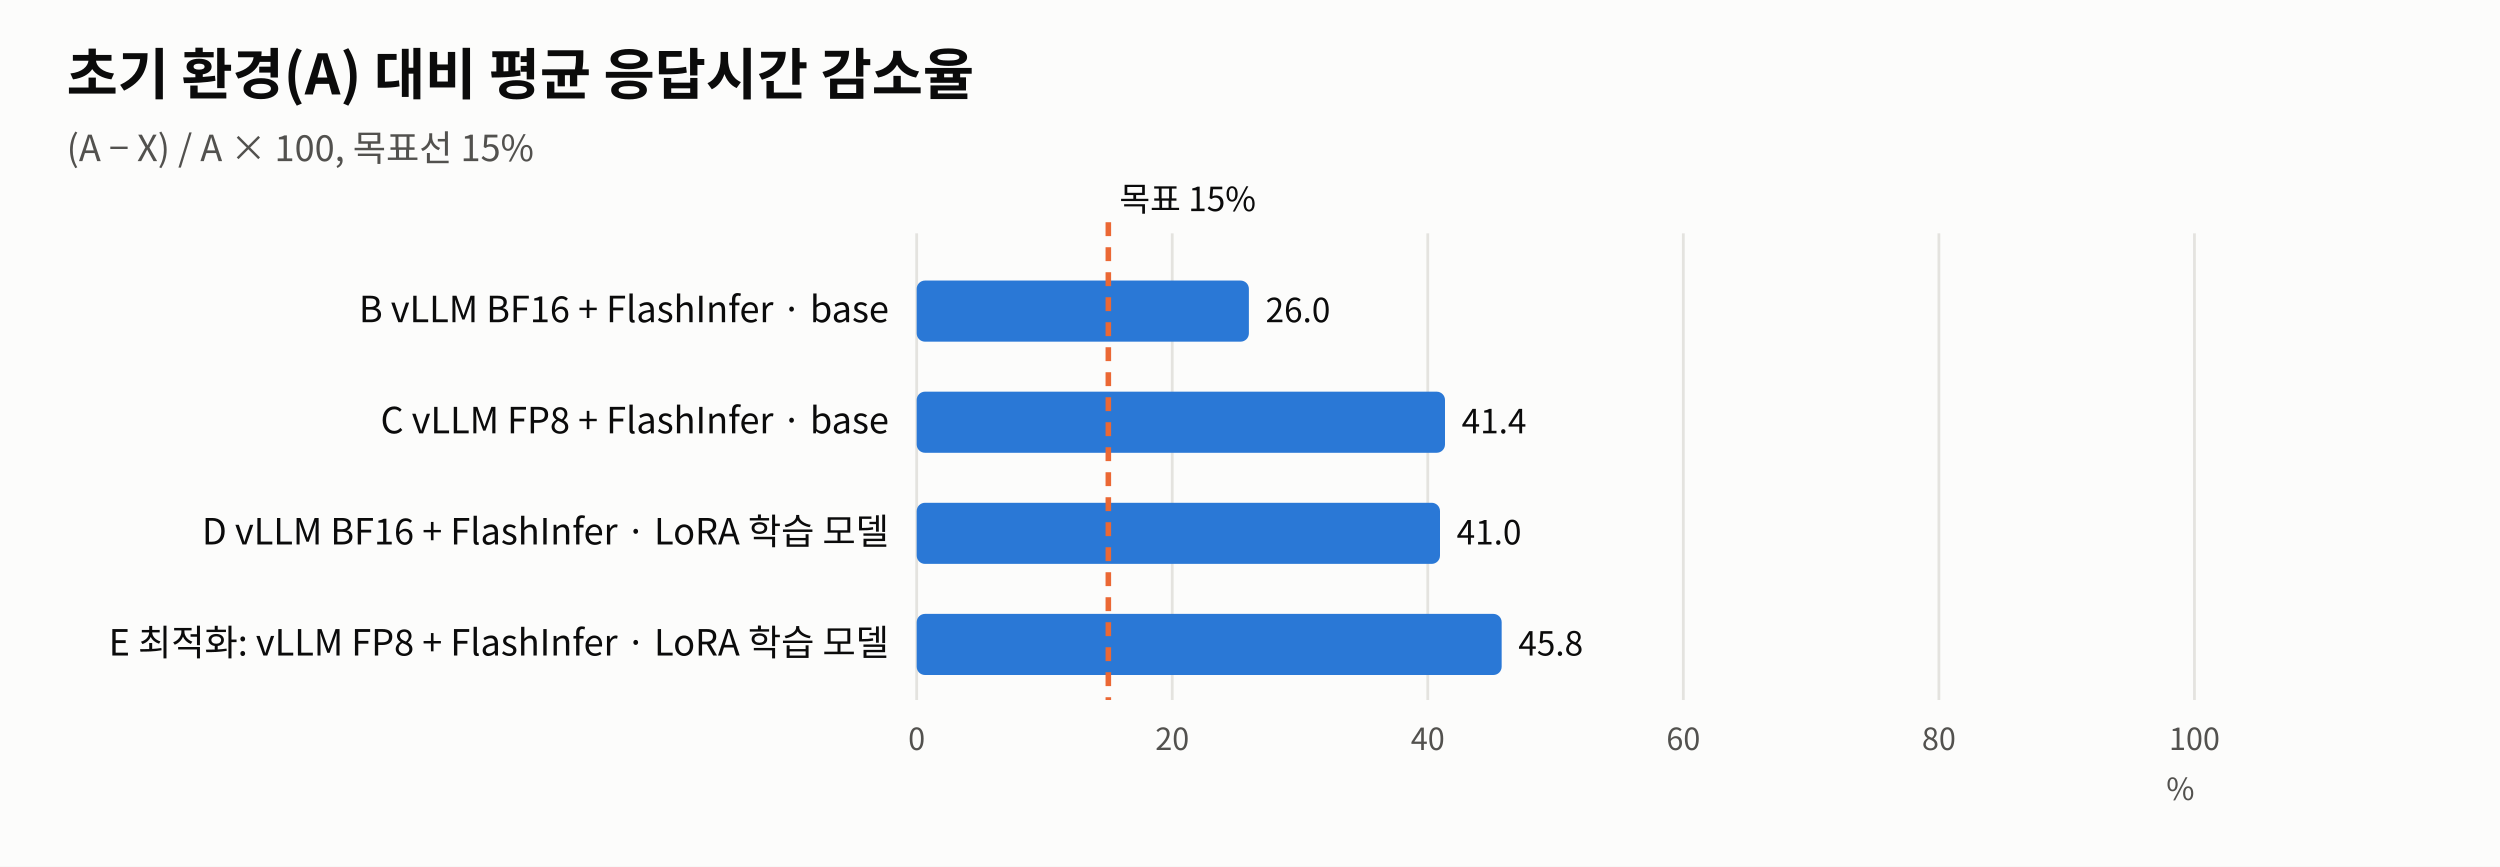
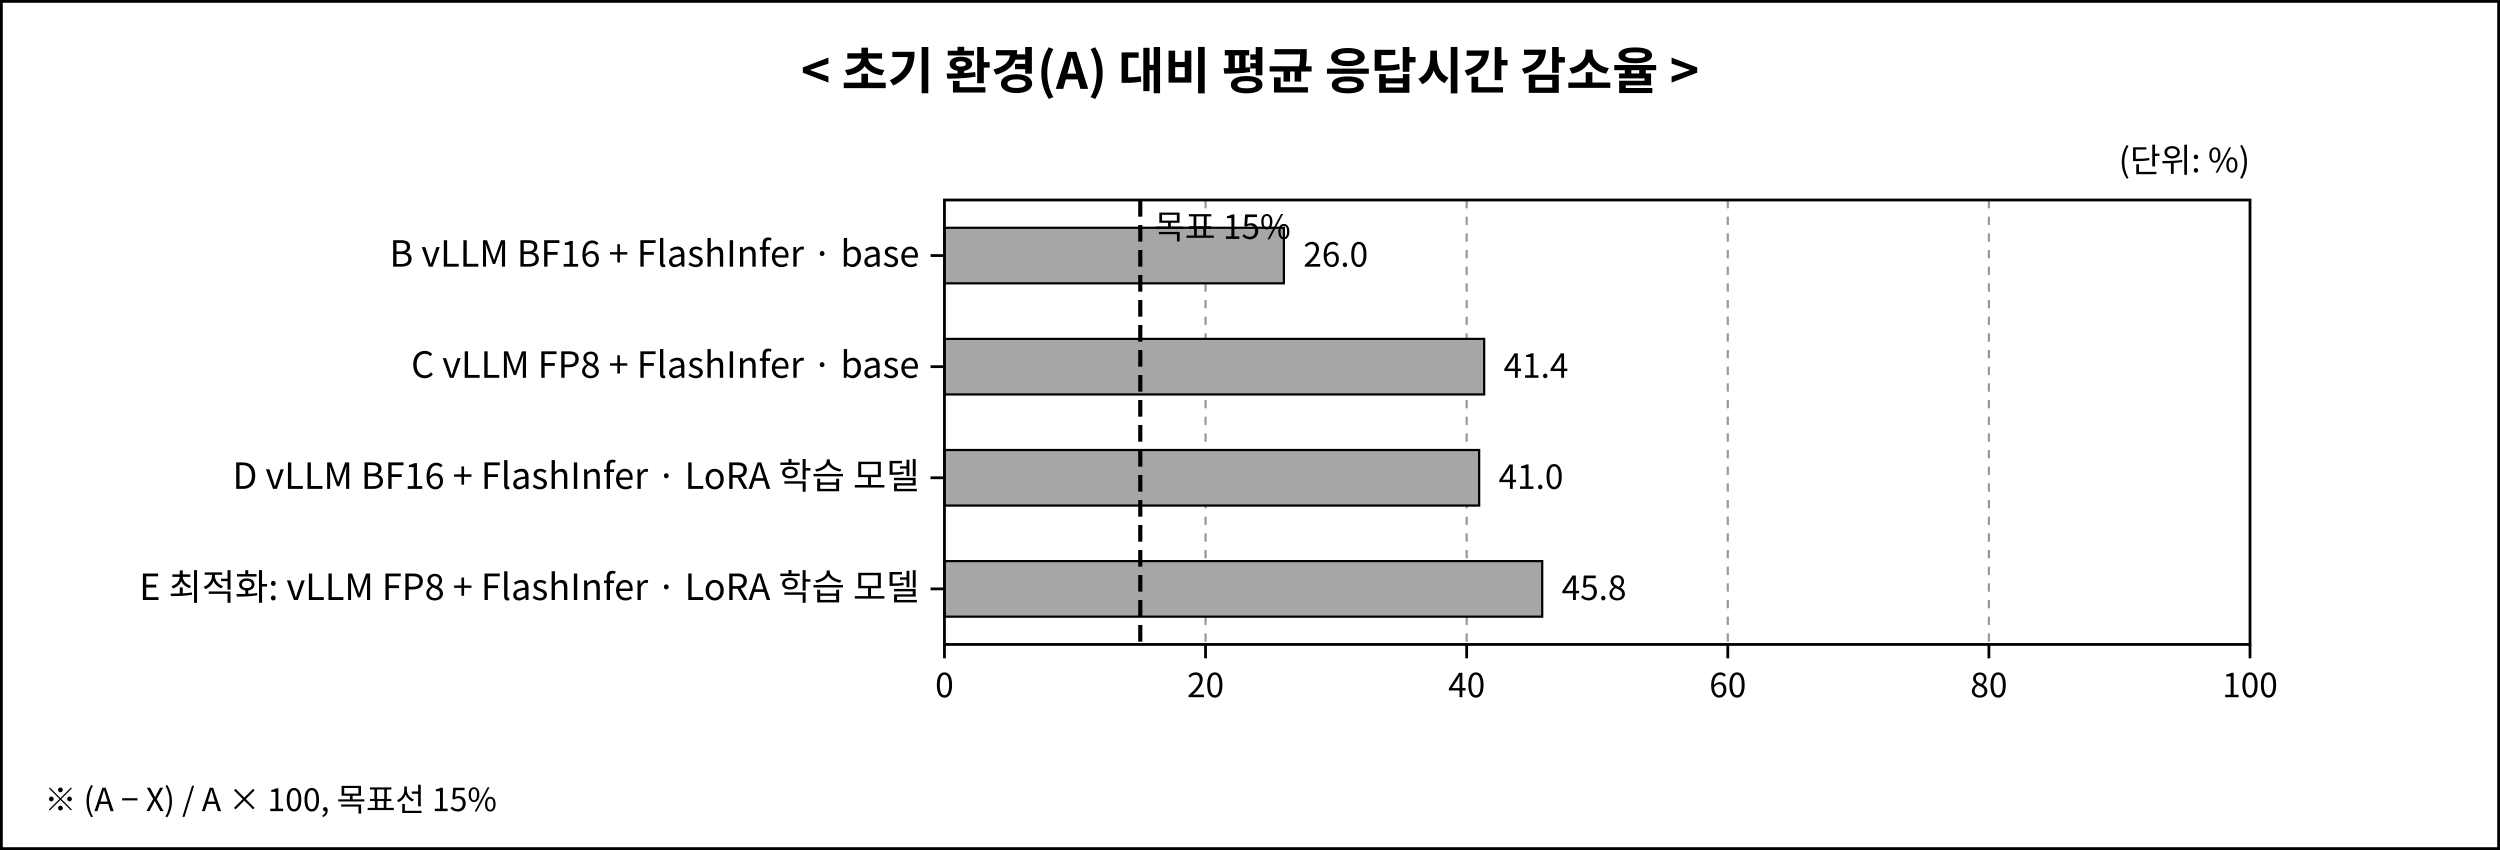
- <svg xmlns="http://www.w3.org/2000/svg" width="900" height="312" viewBox="0 0 900 312" font-family="Noto Sans CJK KR">
-   <rect width="900" height="312" fill="#fcfcfb" />
-   <text x="24" y="34" font-size="20" font-weight="700" fill="#0b0b0b">초기 환경(A) 대비 평균 응답시간 감소율</text>
-   <text x="24" y="58" font-size="13" fill="#52514e">(A − X) / A × 100, 목표선 15%</text>
-   <line x1="330.0" y1="84" x2="330.0" y2="252" stroke="#e4e3df" stroke-width="1" />
-   <text x="330.0" y="270" font-size="11" fill="#52514e" text-anchor="middle">0</text>
-   <line x1="422.0" y1="84" x2="422.0" y2="252" stroke="#e4e3df" stroke-width="1" />
-   <text x="422.0" y="270" font-size="11" fill="#52514e" text-anchor="middle">20</text>
-   <line x1="514.0" y1="84" x2="514.0" y2="252" stroke="#e4e3df" stroke-width="1" />
-   <text x="514.0" y="270" font-size="11" fill="#52514e" text-anchor="middle">40</text>
-   <line x1="606.0" y1="84" x2="606.0" y2="252" stroke="#e4e3df" stroke-width="1" />
-   <text x="606.0" y="270" font-size="11" fill="#52514e" text-anchor="middle">60</text>
-   <line x1="698.0" y1="84" x2="698.0" y2="252" stroke="#e4e3df" stroke-width="1" />
-   <text x="698.0" y="270" font-size="11" fill="#52514e" text-anchor="middle">80</text>
-   <line x1="790.0" y1="84" x2="790.0" y2="252" stroke="#e4e3df" stroke-width="1" />
-   <text x="790.0" y="270" font-size="11" fill="#52514e" text-anchor="middle">100</text>
-   <text x="790" y="288" font-size="11" fill="#52514e" text-anchor="end">%</text>
-   <text x="320" y="116.0" font-size="13" fill="#0b0b0b" text-anchor="end">B vLLM BF16 + FlashInfer · base</text>
-   <rect x="330" y="101" width="119.6" height="22" rx="3" fill="#2a78d6" />
-   <text x="455.6" y="116.0" font-size="12" fill="#0b0b0b">26.0</text>
-   <text x="320" y="156.0" font-size="13" fill="#0b0b0b" text-anchor="end">C vLLM FP8 + FlashInfer · base</text>
-   <rect x="330" y="141" width="190.2" height="22" rx="3" fill="#2a78d6" />
-   <text x="526.2" y="156.0" font-size="12" fill="#0b0b0b">41.4</text>
-   <text x="320" y="196.0" font-size="13" fill="#0b0b0b" text-anchor="end">D vLLM BF16 + FlashInfer · LoRA 학습 모델</text>
-   <rect x="330" y="181" width="188.4" height="22" rx="3" fill="#2a78d6" />
-   <text x="524.4" y="196.0" font-size="12" fill="#0b0b0b">41.0</text>
-   <text x="320" y="236.0" font-size="13" fill="#0b0b0b" text-anchor="end">E 최적화: vLLM FP8 + FlashInfer · LoRA 학습 모델</text>
-   <rect x="330" y="221" width="210.6" height="22" rx="3" fill="#2a78d6" />
-   <text x="546.6" y="236.0" font-size="12" fill="#0b0b0b">45.8</text>
-   <line x1="399.0" y1="80" x2="399.0" y2="252" stroke="#eb6834" stroke-width="2" stroke-dasharray="5 4" />
-   <text x="403.0" y="76" font-size="12" fill="#0b0b0b">목표 15%</text>
+ <svg xmlns="http://www.w3.org/2000/svg" width="900" height="306" viewBox="0 0 900 306" font-family="Gulim, 굴림, Dotum, 돋움, 'Malgun Gothic', 'Noto Sans CJK KR', 'WenQuanYi Zen Hei', sans-serif">
+   <rect width="900" height="306" fill="#ffffff" />
+   <rect x="0.5" y="0.5" width="899" height="305" fill="none" stroke="#000000" stroke-width="1" />
+   <text x="450.0" y="32" font-size="18" font-weight="700" fill="#000000" text-anchor="middle">&lt; 초기 환경(A) 대비 평균 응답시간 감소율 &gt;</text>
+   <text x="810" y="62" font-size="12" fill="#000000" text-anchor="end">(단위: %)</text>
+   <line x1="340.0" y1="232" x2="340.0" y2="237" stroke="#000000" stroke-width="1" />
+   <text x="340.0" y="251" font-size="12" fill="#000000" text-anchor="middle">0</text>
+   <line x1="434.0" y1="72" x2="434.0" y2="232" stroke="#999999" stroke-width="0.8" stroke-dasharray="3 3" />
+   <line x1="434.0" y1="232" x2="434.0" y2="237" stroke="#000000" stroke-width="1" />
+   <text x="434.0" y="251" font-size="12" fill="#000000" text-anchor="middle">20</text>
+   <line x1="528.0" y1="72" x2="528.0" y2="232" stroke="#999999" stroke-width="0.8" stroke-dasharray="3 3" />
+   <line x1="528.0" y1="232" x2="528.0" y2="237" stroke="#000000" stroke-width="1" />
+   <text x="528.0" y="251" font-size="12" fill="#000000" text-anchor="middle">40</text>
+   <line x1="622.0" y1="72" x2="622.0" y2="232" stroke="#999999" stroke-width="0.8" stroke-dasharray="3 3" />
+   <line x1="622.0" y1="232" x2="622.0" y2="237" stroke="#000000" stroke-width="1" />
+   <text x="622.0" y="251" font-size="12" fill="#000000" text-anchor="middle">60</text>
+   <line x1="716.0" y1="72" x2="716.0" y2="232" stroke="#999999" stroke-width="0.8" stroke-dasharray="3 3" />
+   <line x1="716.0" y1="232" x2="716.0" y2="237" stroke="#000000" stroke-width="1" />
+   <text x="716.0" y="251" font-size="12" fill="#000000" text-anchor="middle">80</text>
+   <line x1="810.0" y1="232" x2="810.0" y2="237" stroke="#000000" stroke-width="1" />
+   <text x="810.0" y="251" font-size="12" fill="#000000" text-anchor="middle">100</text>
+   <line x1="335" y1="92.0" x2="340" y2="92.0" stroke="#000000" stroke-width="1" />
+   <text x="331" y="96.0" font-size="13" fill="#000000" text-anchor="end">B vLLM BF16 + FlashInfer · base</text>
+   <rect x="340" y="82" width="122.2" height="20" fill="#a6a6a6" stroke="#000000" stroke-width="0.8" />
+   <text x="469.2" y="96.0" font-size="12" fill="#000000">26.0</text>
+   <line x1="335" y1="132.0" x2="340" y2="132.0" stroke="#000000" stroke-width="1" />
+   <text x="331" y="136.0" font-size="13" fill="#000000" text-anchor="end">C vLLM FP8 + FlashInfer · base</text>
+   <rect x="340" y="122" width="194.3" height="20" fill="#a6a6a6" stroke="#000000" stroke-width="0.8" />
+   <text x="541.3" y="136.0" font-size="12" fill="#000000">41.4</text>
+   <line x1="335" y1="172.0" x2="340" y2="172.0" stroke="#000000" stroke-width="1" />
+   <text x="331" y="176.0" font-size="13" fill="#000000" text-anchor="end">D vLLM BF16 + FlashInfer · LoRA 학습 모델</text>
+   <rect x="340" y="162" width="192.5" height="20" fill="#a6a6a6" stroke="#000000" stroke-width="0.8" />
+   <text x="539.5" y="176.0" font-size="12" fill="#000000">41.0</text>
+   <line x1="335" y1="212.0" x2="340" y2="212.0" stroke="#000000" stroke-width="1" />
+   <text x="331" y="216.0" font-size="13" fill="#000000" text-anchor="end">E 최적화: vLLM FP8 + FlashInfer · LoRA 학습 모델</text>
+   <rect x="340" y="202" width="215.2" height="20" fill="#a6a6a6" stroke="#000000" stroke-width="0.8" />
+   <text x="562.2" y="216.0" font-size="12" fill="#000000">45.8</text>
+   <line x1="410.5" y1="72" x2="410.5" y2="232" stroke="#000000" stroke-width="1.5" stroke-dasharray="6 3" />
+   <text x="415.5" y="86" font-size="12" fill="#000000">목표 15%</text>
+   <rect x="340" y="72" width="470" height="160" fill="none" stroke="#000000" stroke-width="1" />
+   <text x="16" y="292" font-size="11.5" fill="#000000">※ (A − X) / A × 100, 목표선 15%</text>
</svg>
